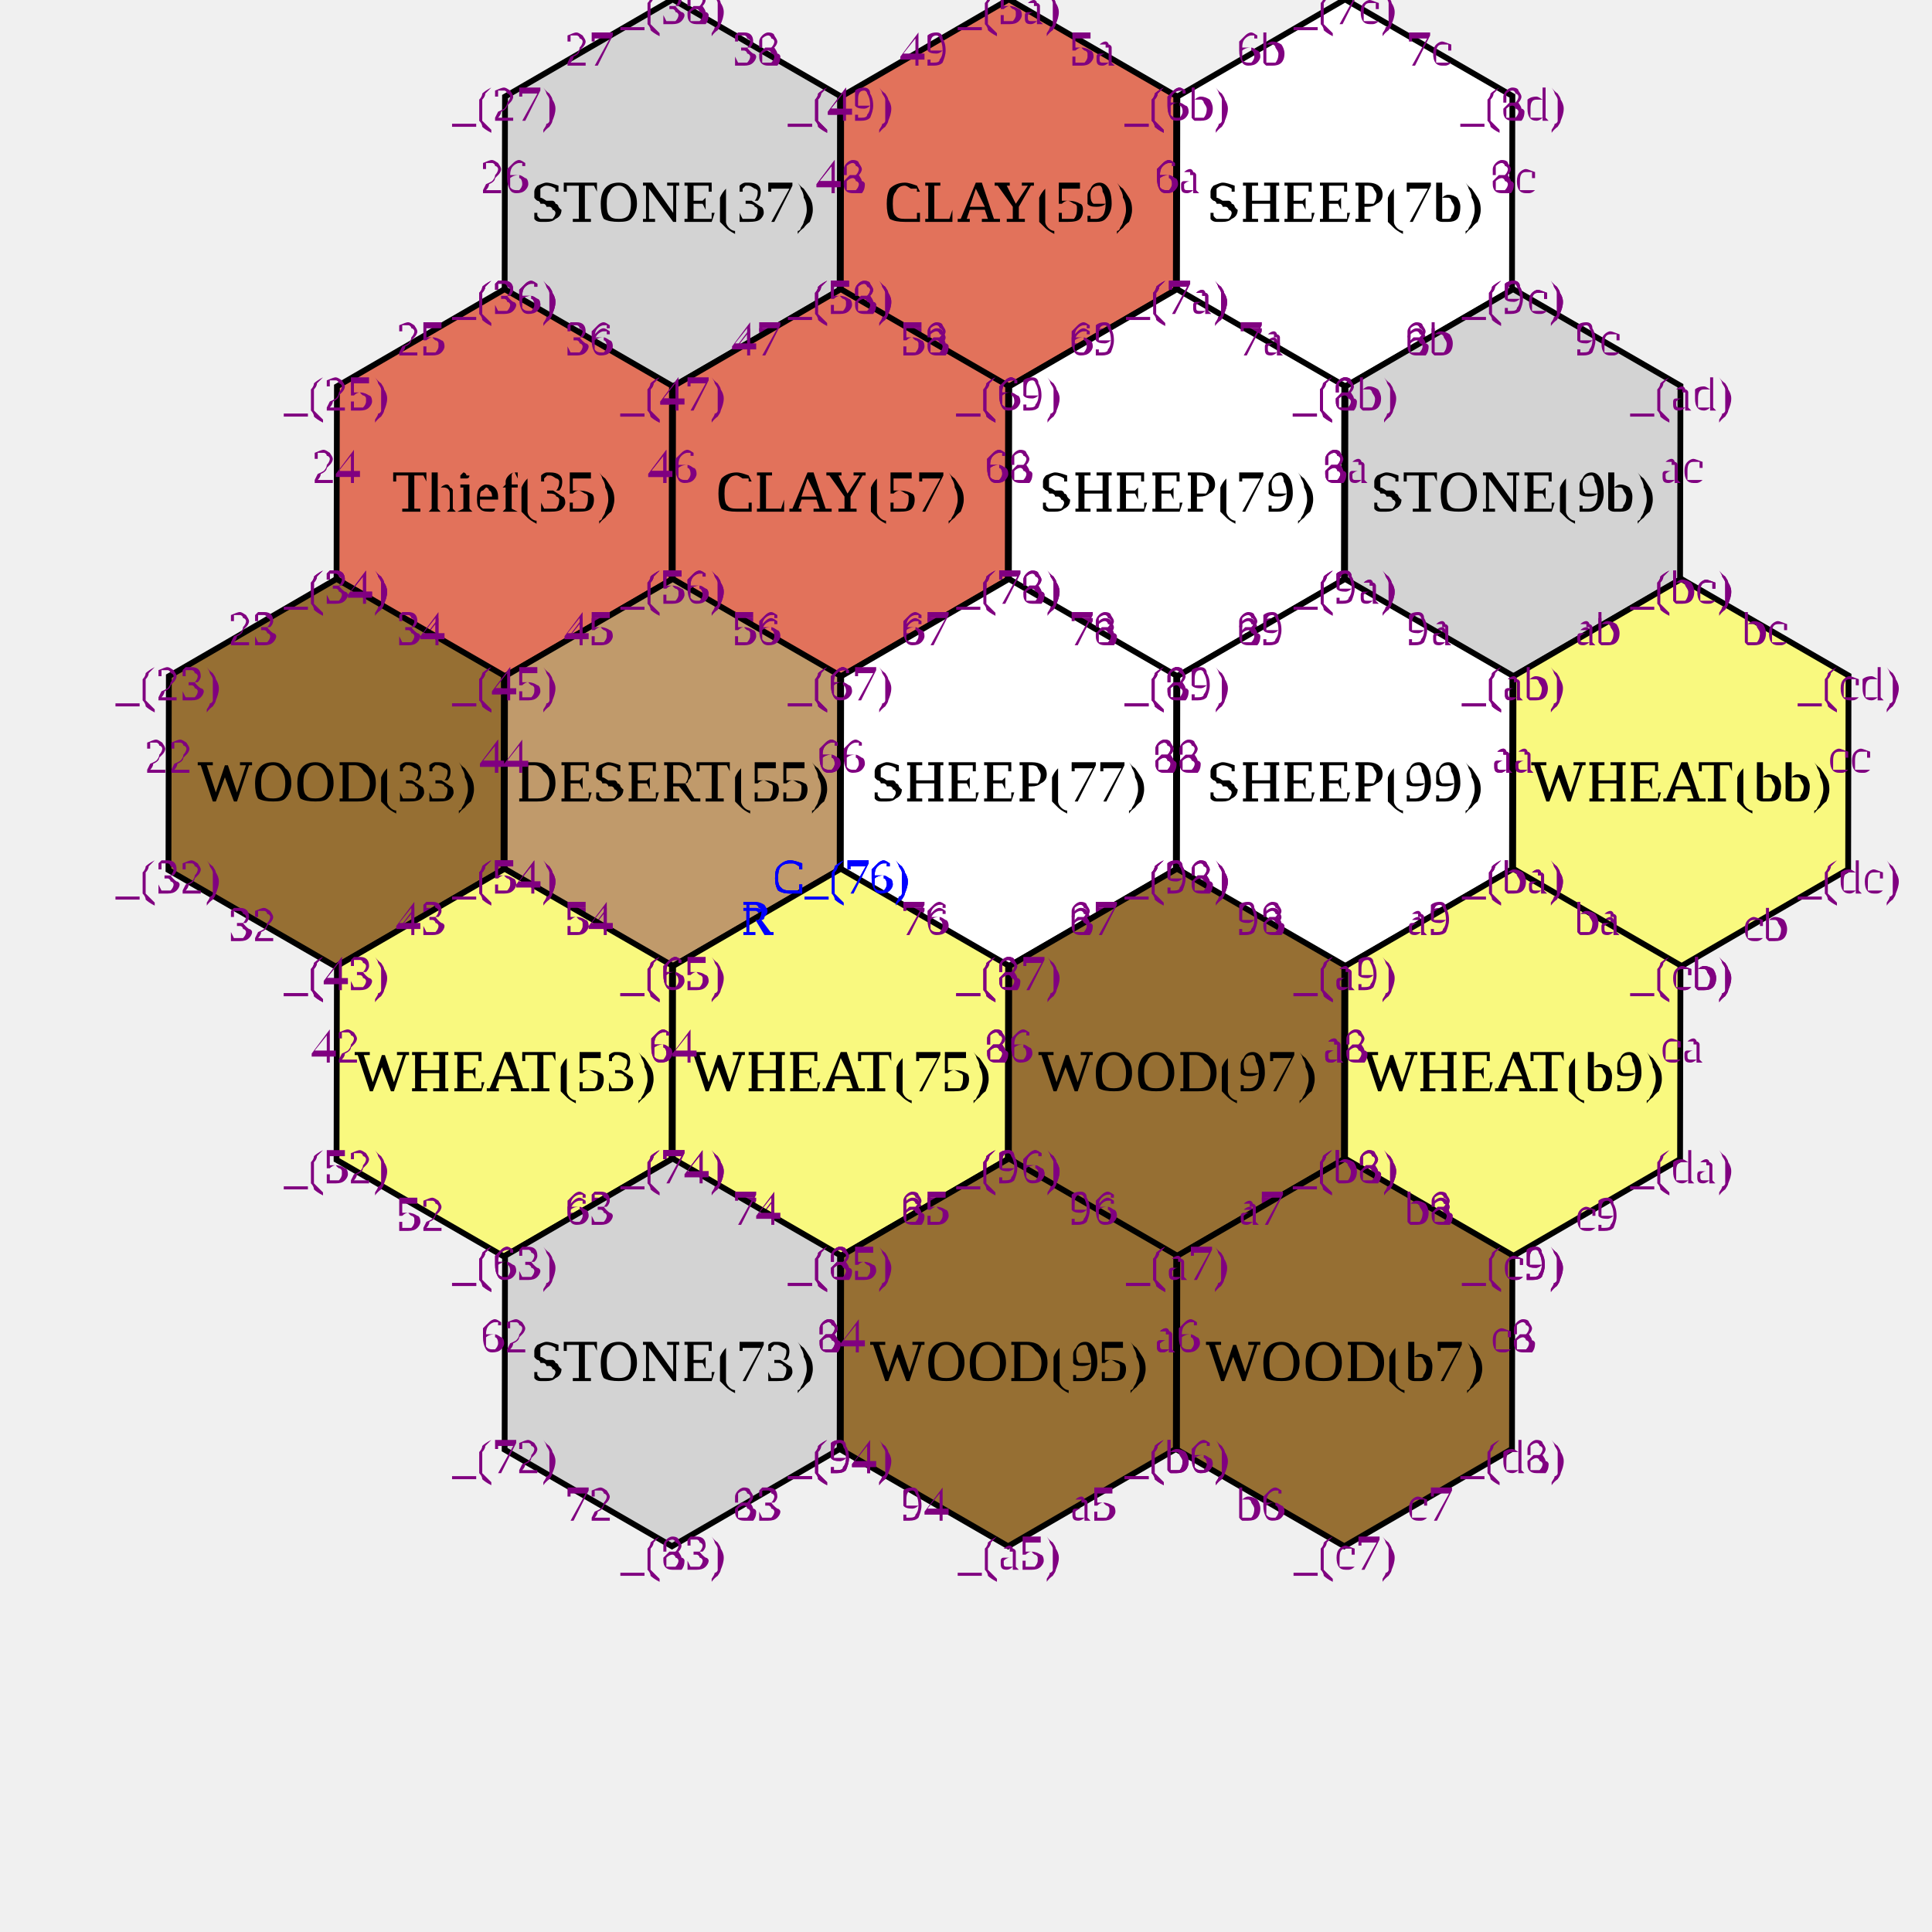
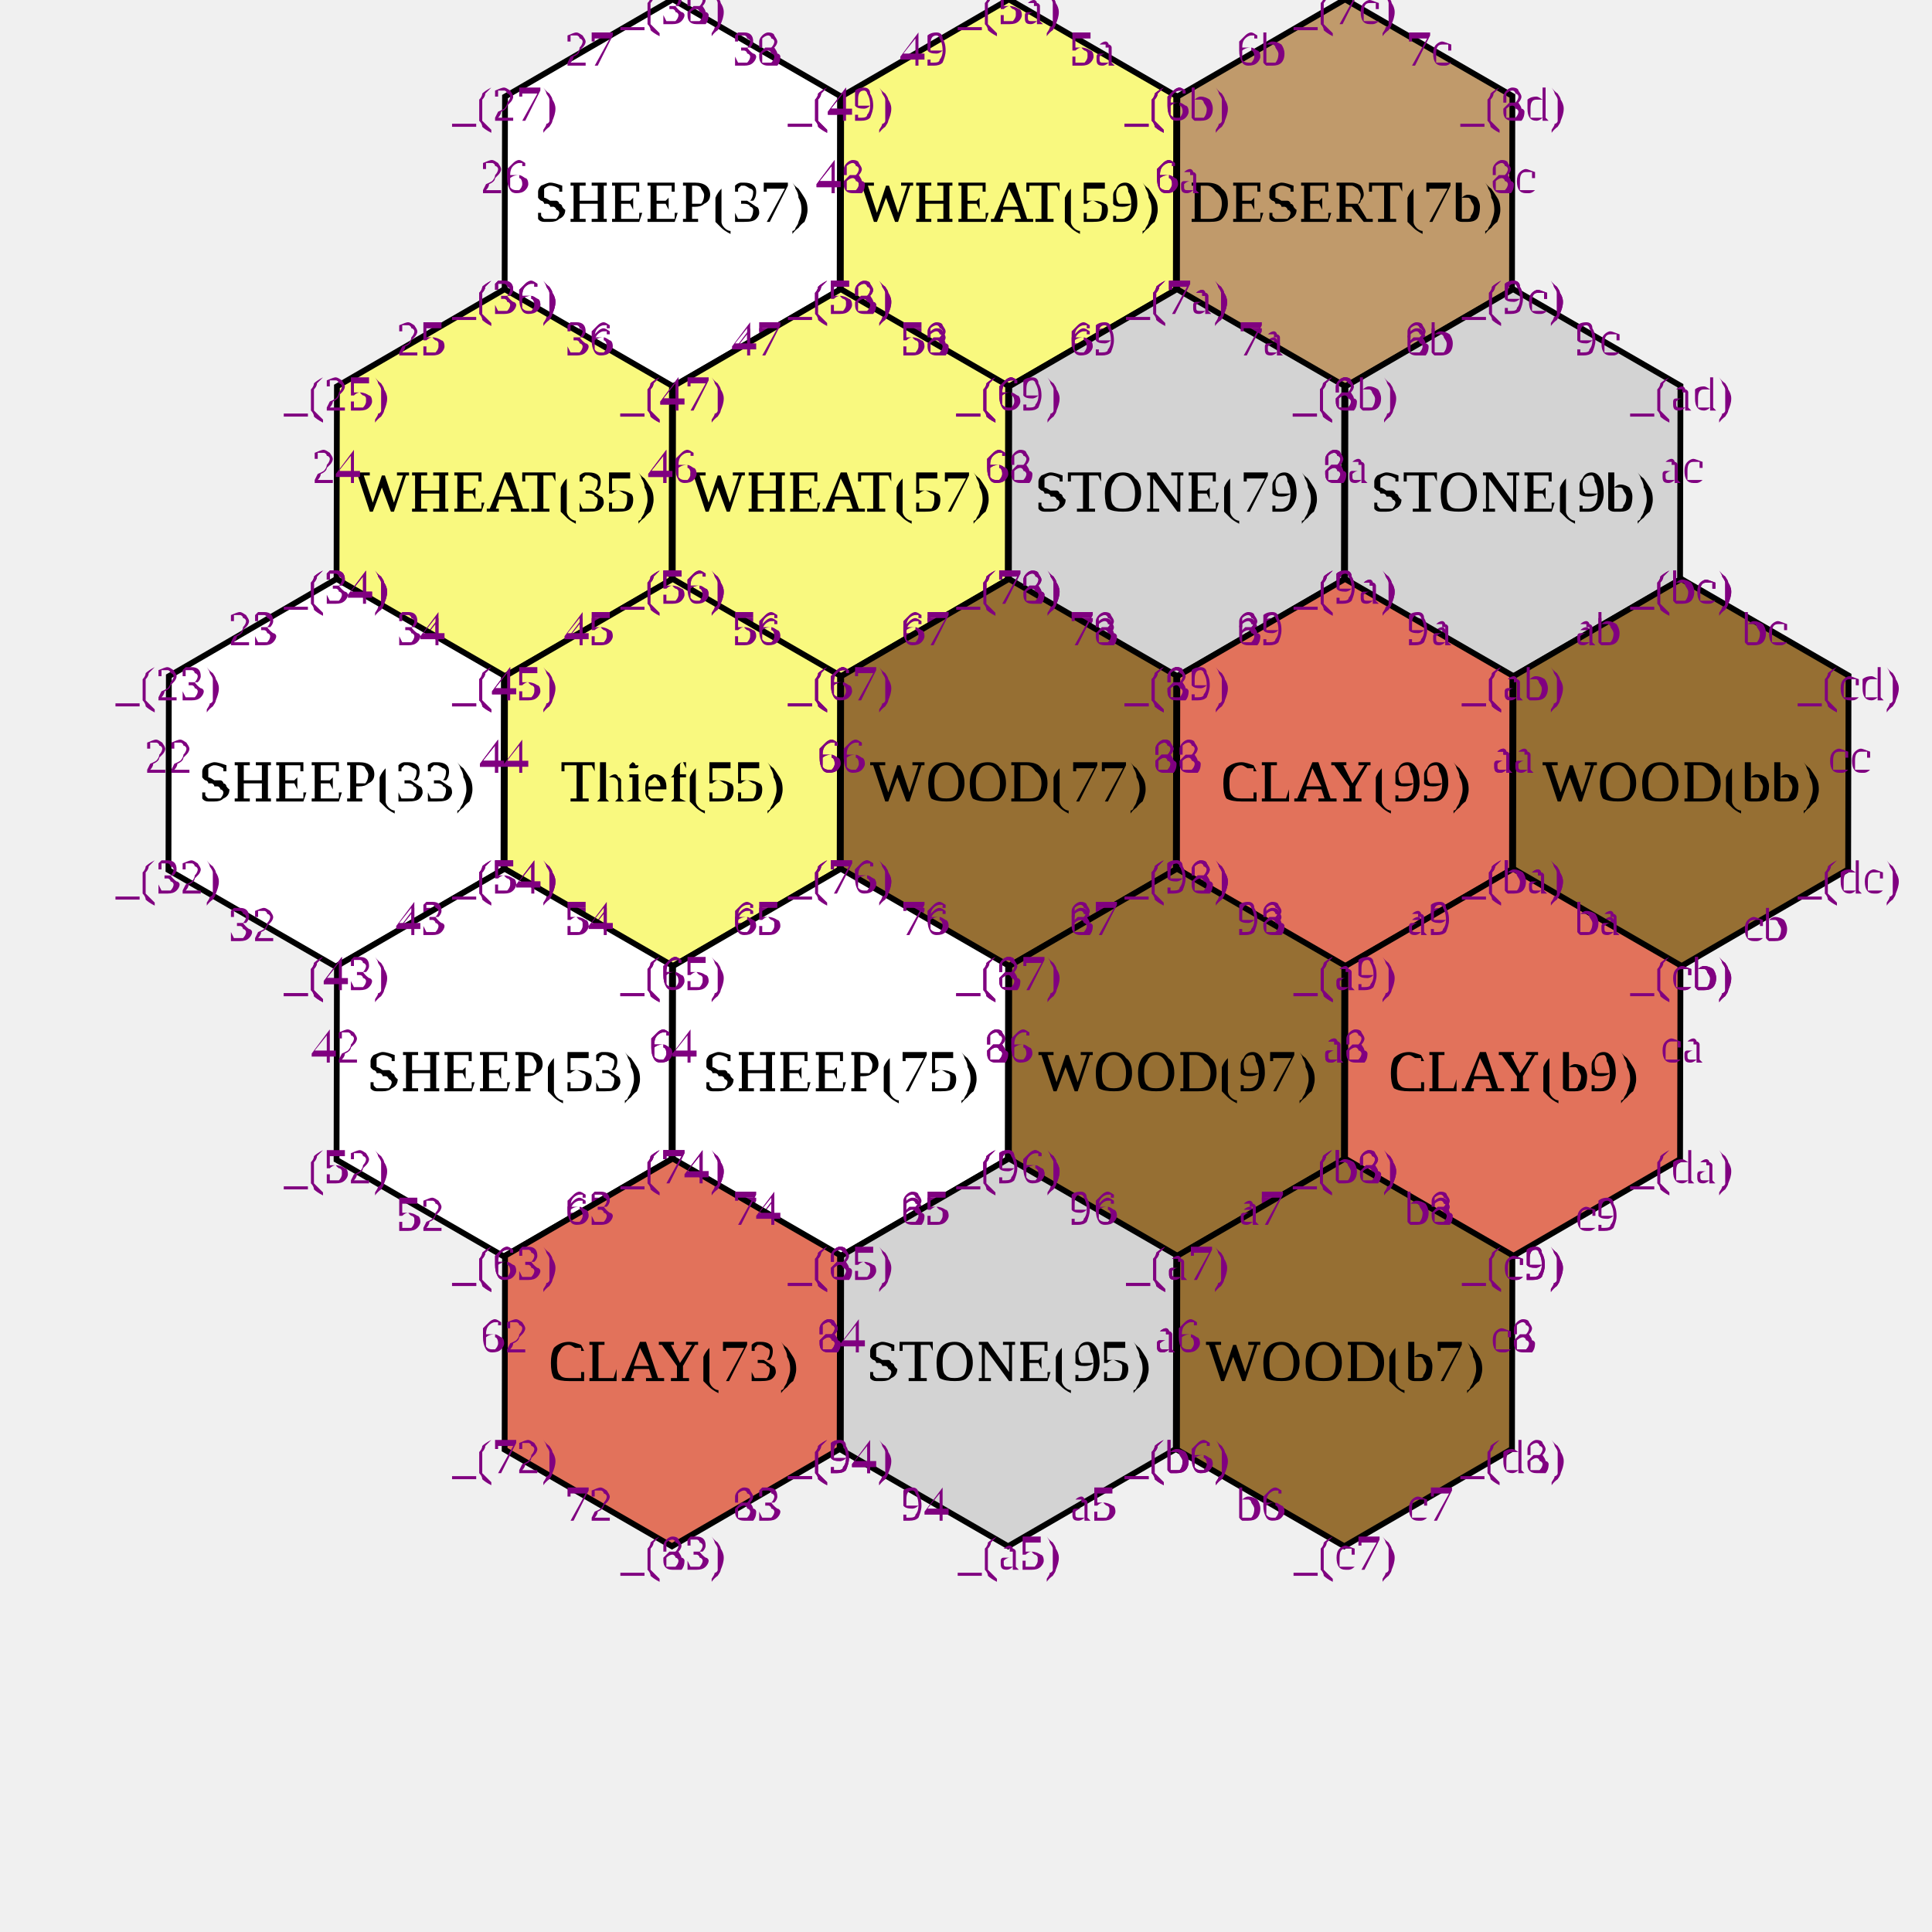
<svg viewBox="0 0 10 10" style="background-color: #0077be;">
  <defs>
    <path id="hexagon" d="M 1 0 L 0.5 -0.87 L -0.5 -0.87 L -1 0 L -0.5 0.87 L 0.5 0.87 Z" transform="rotate(30)" />
  </defs>
  <g id="hexgrid">
-     <use href="#hexagon" x="3.48" y="1" fill="#D3D3D3" stroke="black" stroke-width="0.03" transform="scale(1.0)" />
-     <text x="3.48" y="1.15" text-anchor="middle" font-size="0.3" fill="black">STONE(37)</text>
+     <use href="#hexagon" x="3.48" y="1" fill="white" stroke="black" stroke-width="0.03" transform="scale(1.0)" />
+     <text x="3.48" y="1.15" text-anchor="middle" font-size="0.3" fill="black">SHEEP(37)</text>
    <text x="3.48" y="0.125" text-anchor="middle" font-size="0.25" fill="purple">_(38)</text>
    <text x="2.61" y="0.625" text-anchor="middle" font-size="0.25" fill="purple">_(27)</text>
    <text x="2.61" y="1.625" text-anchor="middle" font-size="0.25" fill="purple">_(36)</text>
    <text x="3.48" y="2.125" text-anchor="middle" font-size="0.25" fill="purple">_(47)</text>
    <text x="4.35" y="1.625" text-anchor="middle" font-size="0.25" fill="purple">_(58)</text>
    <text x="4.35" y="0.625" text-anchor="middle" font-size="0.25" fill="purple">_(49)</text>
    <text x="3.045" y="0.34" text-anchor="middle" font-size="0.25" fill="purple">27</text>
    <text x="2.61" y="1" text-anchor="middle" font-size="0.25" fill="purple">26</text>
    <text x="3.045" y="1.87" text-anchor="middle" font-size="0.25" fill="purple">36</text>
    <text x="3.915" y="1.87" text-anchor="middle" font-size="0.25" fill="purple">47</text>
    <text x="4.35" y="1" text-anchor="middle" font-size="0.25" fill="purple">48</text>
    <text x="3.915" y="0.34" text-anchor="middle" font-size="0.25" fill="purple">38</text>
-     <use href="#hexagon" x="5.22" y="1" fill="#E2725B" stroke="black" stroke-width="0.03" transform="scale(1.0)" />
-     <text x="5.22" y="1.15" text-anchor="middle" font-size="0.3" fill="black">CLAY(59)</text>
+     <use href="#hexagon" x="5.22" y="1" fill="#f9f97f" stroke="black" stroke-width="0.03" transform="scale(1.0)" />
+     <text x="5.22" y="1.15" text-anchor="middle" font-size="0.3" fill="black">WHEAT(59)</text>
    <text x="5.22" y="0.125" text-anchor="middle" font-size="0.25" fill="purple">_(5a)</text>
    <text x="4.35" y="0.625" text-anchor="middle" font-size="0.25" fill="purple">_(49)</text>
    <text x="4.35" y="1.625" text-anchor="middle" font-size="0.25" fill="purple">_(58)</text>
    <text x="5.22" y="2.125" text-anchor="middle" font-size="0.25" fill="purple">_(69)</text>
    <text x="6.09" y="1.625" text-anchor="middle" font-size="0.25" fill="purple">_(7a)</text>
    <text x="6.09" y="0.625" text-anchor="middle" font-size="0.25" fill="purple">_(6b)</text>
    <text x="4.785" y="0.34" text-anchor="middle" font-size="0.25" fill="purple">49</text>
    <text x="4.35" y="1" text-anchor="middle" font-size="0.25" fill="purple">48</text>
    <text x="4.785" y="1.87" text-anchor="middle" font-size="0.25" fill="purple">58</text>
    <text x="5.655" y="1.87" text-anchor="middle" font-size="0.25" fill="purple">69</text>
    <text x="6.09" y="1" text-anchor="middle" font-size="0.25" fill="purple">6a</text>
    <text x="5.655" y="0.34" text-anchor="middle" font-size="0.25" fill="purple">5a</text>
-     <use href="#hexagon" x="6.96" y="1" fill="white" stroke="black" stroke-width="0.03" transform="scale(1.0)" />
-     <text x="6.96" y="1.15" text-anchor="middle" font-size="0.3" fill="black">SHEEP(7b)</text>
+     <use href="#hexagon" x="6.96" y="1" fill="#C09A6B" stroke="black" stroke-width="0.03" transform="scale(1.0)" />
+     <text x="6.96" y="1.15" text-anchor="middle" font-size="0.3" fill="black">DESERT(7b)</text>
    <text x="6.96" y="0.125" text-anchor="middle" font-size="0.25" fill="purple">_(7c)</text>
    <text x="6.09" y="0.625" text-anchor="middle" font-size="0.25" fill="purple">_(6b)</text>
    <text x="6.09" y="1.625" text-anchor="middle" font-size="0.25" fill="purple">_(7a)</text>
    <text x="6.96" y="2.125" text-anchor="middle" font-size="0.25" fill="purple">_(8b)</text>
    <text x="7.83" y="1.625" text-anchor="middle" font-size="0.25" fill="purple">_(9c)</text>
    <text x="7.83" y="0.625" text-anchor="middle" font-size="0.25" fill="purple">_(8d)</text>
    <text x="6.525" y="0.34" text-anchor="middle" font-size="0.25" fill="purple">6b</text>
    <text x="6.09" y="1" text-anchor="middle" font-size="0.25" fill="purple">6a</text>
    <text x="6.525" y="1.87" text-anchor="middle" font-size="0.25" fill="purple">7a</text>
    <text x="7.395" y="1.87" text-anchor="middle" font-size="0.25" fill="purple">8b</text>
    <text x="7.83" y="1" text-anchor="middle" font-size="0.25" fill="purple">8c</text>
    <text x="7.395" y="0.34" text-anchor="middle" font-size="0.25" fill="purple">7c</text>
-     <use href="#hexagon" x="2.61" y="2.5" fill="#E2725B" stroke="black" stroke-width="0.03" transform="scale(1.0)" />
-     <text x="2.61" y="2.65" text-anchor="middle" font-size="0.3" fill="black">Thief(35)</text>
+     <use href="#hexagon" x="2.61" y="2.5" fill="#f9f97f" stroke="black" stroke-width="0.03" transform="scale(1.0)" />
+     <text x="2.61" y="2.65" text-anchor="middle" font-size="0.3" fill="black">WHEAT(35)</text>
    <text x="2.61" y="1.625" text-anchor="middle" font-size="0.25" fill="purple">_(36)</text>
    <text x="1.74" y="2.125" text-anchor="middle" font-size="0.25" fill="purple">_(25)</text>
    <text x="1.74" y="3.125" text-anchor="middle" font-size="0.25" fill="purple">_(34)</text>
    <text x="2.61" y="3.625" text-anchor="middle" font-size="0.25" fill="purple">_(45)</text>
    <text x="3.48" y="3.125" text-anchor="middle" font-size="0.25" fill="purple">_(56)</text>
    <text x="3.48" y="2.125" text-anchor="middle" font-size="0.25" fill="purple">_(47)</text>
    <text x="2.175" y="1.84" text-anchor="middle" font-size="0.25" fill="purple">25</text>
    <text x="1.74" y="2.5" text-anchor="middle" font-size="0.25" fill="purple">24</text>
    <text x="2.175" y="3.37" text-anchor="middle" font-size="0.25" fill="purple">34</text>
    <text x="3.045" y="3.37" text-anchor="middle" font-size="0.25" fill="purple">45</text>
    <text x="3.48" y="2.5" text-anchor="middle" font-size="0.25" fill="purple">46</text>
    <text x="3.045" y="1.84" text-anchor="middle" font-size="0.25" fill="purple">36</text>
-     <use href="#hexagon" x="4.35" y="2.5" fill="#E2725B" stroke="black" stroke-width="0.03" transform="scale(1.0)" />
-     <text x="4.35" y="2.65" text-anchor="middle" font-size="0.3" fill="black">CLAY(57)</text>
+     <use href="#hexagon" x="4.35" y="2.5" fill="#f9f97f" stroke="black" stroke-width="0.03" transform="scale(1.0)" />
+     <text x="4.35" y="2.65" text-anchor="middle" font-size="0.3" fill="black">WHEAT(57)</text>
    <text x="4.35" y="1.625" text-anchor="middle" font-size="0.25" fill="purple">_(58)</text>
    <text x="3.48" y="2.125" text-anchor="middle" font-size="0.25" fill="purple">_(47)</text>
    <text x="3.48" y="3.125" text-anchor="middle" font-size="0.25" fill="purple">_(56)</text>
    <text x="4.35" y="3.625" text-anchor="middle" font-size="0.25" fill="purple">_(67)</text>
    <text x="5.22" y="3.125" text-anchor="middle" font-size="0.25" fill="purple">_(78)</text>
    <text x="5.22" y="2.125" text-anchor="middle" font-size="0.25" fill="purple">_(69)</text>
    <text x="3.915" y="1.84" text-anchor="middle" font-size="0.25" fill="purple">47</text>
    <text x="3.48" y="2.5" text-anchor="middle" font-size="0.25" fill="purple">46</text>
    <text x="3.915" y="3.37" text-anchor="middle" font-size="0.25" fill="purple">56</text>
    <text x="4.785" y="3.37" text-anchor="middle" font-size="0.25" fill="purple">67</text>
    <text x="5.22" y="2.5" text-anchor="middle" font-size="0.25" fill="purple">68</text>
    <text x="4.785" y="1.84" text-anchor="middle" font-size="0.25" fill="purple">58</text>
-     <use href="#hexagon" x="6.09" y="2.5" fill="white" stroke="black" stroke-width="0.03" transform="scale(1.0)" />
-     <text x="6.09" y="2.65" text-anchor="middle" font-size="0.3" fill="black">SHEEP(79)</text>
+     <use href="#hexagon" x="6.09" y="2.5" fill="#D3D3D3" stroke="black" stroke-width="0.03" transform="scale(1.0)" />
+     <text x="6.09" y="2.65" text-anchor="middle" font-size="0.3" fill="black">STONE(79)</text>
    <text x="6.09" y="1.625" text-anchor="middle" font-size="0.25" fill="purple">_(7a)</text>
    <text x="5.22" y="2.125" text-anchor="middle" font-size="0.25" fill="purple">_(69)</text>
    <text x="5.22" y="3.125" text-anchor="middle" font-size="0.25" fill="purple">_(78)</text>
    <text x="6.09" y="3.625" text-anchor="middle" font-size="0.25" fill="purple">_(89)</text>
    <text x="6.96" y="3.125" text-anchor="middle" font-size="0.25" fill="purple">_(9a)</text>
    <text x="6.96" y="2.125" text-anchor="middle" font-size="0.25" fill="purple">_(8b)</text>
    <text x="5.655" y="1.84" text-anchor="middle" font-size="0.25" fill="purple">69</text>
    <text x="5.22" y="2.5" text-anchor="middle" font-size="0.25" fill="purple">68</text>
    <text x="5.655" y="3.37" text-anchor="middle" font-size="0.25" fill="purple">78</text>
    <text x="6.525" y="3.37" text-anchor="middle" font-size="0.25" fill="purple">89</text>
    <text x="6.96" y="2.5" text-anchor="middle" font-size="0.25" fill="purple">8a</text>
    <text x="6.525" y="1.84" text-anchor="middle" font-size="0.25" fill="purple">7a</text>
    <use href="#hexagon" x="7.83" y="2.5" fill="#D3D3D3" stroke="black" stroke-width="0.03" transform="scale(1.0)" />
    <text x="7.83" y="2.65" text-anchor="middle" font-size="0.3" fill="black">STONE(9b)</text>
    <text x="7.83" y="1.625" text-anchor="middle" font-size="0.25" fill="purple">_(9c)</text>
    <text x="6.96" y="2.125" text-anchor="middle" font-size="0.25" fill="purple">_(8b)</text>
    <text x="6.96" y="3.125" text-anchor="middle" font-size="0.25" fill="purple">_(9a)</text>
    <text x="7.83" y="3.625" text-anchor="middle" font-size="0.25" fill="purple">_(ab)</text>
    <text x="8.7" y="3.125" text-anchor="middle" font-size="0.25" fill="purple">_(bc)</text>
    <text x="8.7" y="2.125" text-anchor="middle" font-size="0.25" fill="purple">_(ad)</text>
    <text x="7.395" y="1.84" text-anchor="middle" font-size="0.25" fill="purple">8b</text>
    <text x="6.96" y="2.5" text-anchor="middle" font-size="0.25" fill="purple">8a</text>
    <text x="7.395" y="3.37" text-anchor="middle" font-size="0.25" fill="purple">9a</text>
    <text x="8.265" y="3.37" text-anchor="middle" font-size="0.25" fill="purple">ab</text>
    <text x="8.7" y="2.5" text-anchor="middle" font-size="0.25" fill="purple">ac</text>
    <text x="8.265" y="1.84" text-anchor="middle" font-size="0.25" fill="purple">9c</text>
-     <use href="#hexagon" x="1.74" y="4.0" fill="#966F33" stroke="black" stroke-width="0.03" transform="scale(1.0)" />
-     <text x="1.74" y="4.15" text-anchor="middle" font-size="0.3" fill="black">WOOD(33)</text>
+     <use href="#hexagon" x="1.74" y="4.0" fill="white" stroke="black" stroke-width="0.03" transform="scale(1.0)" />
+     <text x="1.74" y="4.15" text-anchor="middle" font-size="0.3" fill="black">SHEEP(33)</text>
    <text x="1.74" y="3.125" text-anchor="middle" font-size="0.25" fill="purple">_(34)</text>
    <text x="0.87" y="3.625" text-anchor="middle" font-size="0.25" fill="purple">_(23)</text>
    <text x="0.87" y="4.625" text-anchor="middle" font-size="0.25" fill="purple">_(32)</text>
    <text x="1.74" y="5.125" text-anchor="middle" font-size="0.25" fill="purple">_(43)</text>
    <text x="2.61" y="4.625" text-anchor="middle" font-size="0.25" fill="purple">_(54)</text>
    <text x="2.61" y="3.625" text-anchor="middle" font-size="0.25" fill="purple">_(45)</text>
    <text x="1.305" y="3.34" text-anchor="middle" font-size="0.25" fill="purple">23</text>
    <text x="0.87" y="4.0" text-anchor="middle" font-size="0.25" fill="purple">22</text>
    <text x="1.305" y="4.87" text-anchor="middle" font-size="0.25" fill="purple">32</text>
    <text x="2.175" y="4.87" text-anchor="middle" font-size="0.25" fill="purple">43</text>
    <text x="2.61" y="4.0" text-anchor="middle" font-size="0.25" fill="purple">44</text>
    <text x="2.175" y="3.34" text-anchor="middle" font-size="0.25" fill="purple">34</text>
-     <use href="#hexagon" x="3.48" y="4.0" fill="#C09A6B" stroke="black" stroke-width="0.03" transform="scale(1.0)" />
-     <text x="3.48" y="4.15" text-anchor="middle" font-size="0.3" fill="black">DESERT(55)</text>
+     <use href="#hexagon" x="3.48" y="4.0" fill="#f9f97f" stroke="black" stroke-width="0.03" transform="scale(1.0)" />
+     <text x="3.48" y="4.15" text-anchor="middle" font-size="0.3" fill="black">Thief(55)</text>
    <text x="3.48" y="3.125" text-anchor="middle" font-size="0.25" fill="purple">_(56)</text>
    <text x="2.61" y="3.625" text-anchor="middle" font-size="0.25" fill="purple">_(45)</text>
    <text x="2.61" y="4.625" text-anchor="middle" font-size="0.25" fill="purple">_(54)</text>
    <text x="3.48" y="5.125" text-anchor="middle" font-size="0.25" fill="purple">_(65)</text>
-     <text x="4.35" y="4.625" text-anchor="middle" font-size="0.25" fill="blue">C_(76)</text>
+     <text x="4.35" y="4.625" text-anchor="middle" font-size="0.25" fill="purple">_(76)</text>
    <text x="4.35" y="3.625" text-anchor="middle" font-size="0.25" fill="purple">_(67)</text>
    <text x="3.045" y="3.34" text-anchor="middle" font-size="0.25" fill="purple">45</text>
    <text x="2.61" y="4.0" text-anchor="middle" font-size="0.25" fill="purple">44</text>
    <text x="3.045" y="4.87" text-anchor="middle" font-size="0.25" fill="purple">54</text>
-     <text x="3.915" y="4.87" text-anchor="middle" font-size="0.25" fill="blue">R</text>
+     <text x="3.915" y="4.87" text-anchor="middle" font-size="0.25" fill="purple">65</text>
    <text x="4.35" y="4.0" text-anchor="middle" font-size="0.25" fill="purple">66</text>
    <text x="3.915" y="3.34" text-anchor="middle" font-size="0.25" fill="purple">56</text>
-     <use href="#hexagon" x="5.22" y="4.0" fill="white" stroke="black" stroke-width="0.03" transform="scale(1.0)" />
-     <text x="5.22" y="4.15" text-anchor="middle" font-size="0.3" fill="black">SHEEP(77)</text>
+     <use href="#hexagon" x="5.22" y="4.0" fill="#966F33" stroke="black" stroke-width="0.03" transform="scale(1.0)" />
+     <text x="5.22" y="4.15" text-anchor="middle" font-size="0.3" fill="black">WOOD(77)</text>
    <text x="5.22" y="3.125" text-anchor="middle" font-size="0.25" fill="purple">_(78)</text>
    <text x="4.35" y="3.625" text-anchor="middle" font-size="0.25" fill="purple">_(67)</text>
-     <text x="4.35" y="4.625" text-anchor="middle" font-size="0.25" fill="blue">C_(76)</text>
+     <text x="4.35" y="4.625" text-anchor="middle" font-size="0.25" fill="purple">_(76)</text>
    <text x="5.22" y="5.125" text-anchor="middle" font-size="0.25" fill="purple">_(87)</text>
    <text x="6.09" y="4.625" text-anchor="middle" font-size="0.25" fill="purple">_(98)</text>
    <text x="6.09" y="3.625" text-anchor="middle" font-size="0.25" fill="purple">_(89)</text>
    <text x="4.785" y="3.34" text-anchor="middle" font-size="0.25" fill="purple">67</text>
    <text x="4.35" y="4.0" text-anchor="middle" font-size="0.25" fill="purple">66</text>
    <text x="4.785" y="4.87" text-anchor="middle" font-size="0.25" fill="purple">76</text>
    <text x="5.655" y="4.87" text-anchor="middle" font-size="0.25" fill="purple">87</text>
    <text x="6.09" y="4.0" text-anchor="middle" font-size="0.25" fill="purple">88</text>
    <text x="5.655" y="3.34" text-anchor="middle" font-size="0.25" fill="purple">78</text>
-     <use href="#hexagon" x="6.96" y="4.0" fill="white" stroke="black" stroke-width="0.03" transform="scale(1.0)" />
-     <text x="6.96" y="4.15" text-anchor="middle" font-size="0.3" fill="black">SHEEP(99)</text>
+     <use href="#hexagon" x="6.96" y="4.0" fill="#E2725B" stroke="black" stroke-width="0.03" transform="scale(1.0)" />
+     <text x="6.96" y="4.15" text-anchor="middle" font-size="0.3" fill="black">CLAY(99)</text>
    <text x="6.96" y="3.125" text-anchor="middle" font-size="0.25" fill="purple">_(9a)</text>
    <text x="6.09" y="3.625" text-anchor="middle" font-size="0.25" fill="purple">_(89)</text>
    <text x="6.09" y="4.625" text-anchor="middle" font-size="0.25" fill="purple">_(98)</text>
    <text x="6.96" y="5.125" text-anchor="middle" font-size="0.25" fill="purple">_(a9)</text>
    <text x="7.83" y="4.625" text-anchor="middle" font-size="0.25" fill="purple">_(ba)</text>
    <text x="7.83" y="3.625" text-anchor="middle" font-size="0.25" fill="purple">_(ab)</text>
    <text x="6.525" y="3.34" text-anchor="middle" font-size="0.25" fill="purple">89</text>
    <text x="6.09" y="4.0" text-anchor="middle" font-size="0.25" fill="purple">88</text>
    <text x="6.525" y="4.87" text-anchor="middle" font-size="0.25" fill="purple">98</text>
    <text x="7.395" y="4.87" text-anchor="middle" font-size="0.25" fill="purple">a9</text>
    <text x="7.83" y="4.0" text-anchor="middle" font-size="0.25" fill="purple">aa</text>
    <text x="7.395" y="3.34" text-anchor="middle" font-size="0.25" fill="purple">9a</text>
-     <use href="#hexagon" x="8.7" y="4.0" fill="#f9f97f" stroke="black" stroke-width="0.03" transform="scale(1.0)" />
-     <text x="8.7" y="4.15" text-anchor="middle" font-size="0.3" fill="black">WHEAT(bb)</text>
+     <use href="#hexagon" x="8.7" y="4.0" fill="#966F33" stroke="black" stroke-width="0.03" transform="scale(1.0)" />
+     <text x="8.7" y="4.15" text-anchor="middle" font-size="0.3" fill="black">WOOD(bb)</text>
    <text x="8.7" y="3.125" text-anchor="middle" font-size="0.25" fill="purple">_(bc)</text>
    <text x="7.83" y="3.625" text-anchor="middle" font-size="0.25" fill="purple">_(ab)</text>
    <text x="7.83" y="4.625" text-anchor="middle" font-size="0.25" fill="purple">_(ba)</text>
    <text x="8.7" y="5.125" text-anchor="middle" font-size="0.25" fill="purple">_(cb)</text>
    <text x="9.57" y="4.625" text-anchor="middle" font-size="0.25" fill="purple">_(dc)</text>
    <text x="9.57" y="3.625" text-anchor="middle" font-size="0.25" fill="purple">_(cd)</text>
    <text x="8.265" y="3.34" text-anchor="middle" font-size="0.25" fill="purple">ab</text>
    <text x="7.83" y="4.0" text-anchor="middle" font-size="0.25" fill="purple">aa</text>
    <text x="8.265" y="4.87" text-anchor="middle" font-size="0.25" fill="purple">ba</text>
    <text x="9.135" y="4.87" text-anchor="middle" font-size="0.25" fill="purple">cb</text>
    <text x="9.57" y="4.0" text-anchor="middle" font-size="0.25" fill="purple">cc</text>
    <text x="9.135" y="3.34" text-anchor="middle" font-size="0.25" fill="purple">bc</text>
-     <use href="#hexagon" x="2.61" y="5.5" fill="#f9f97f" stroke="black" stroke-width="0.03" transform="scale(1.0)" />
-     <text x="2.61" y="5.65" text-anchor="middle" font-size="0.3" fill="black">WHEAT(53)</text>
+     <use href="#hexagon" x="2.61" y="5.5" fill="white" stroke="black" stroke-width="0.03" transform="scale(1.0)" />
+     <text x="2.61" y="5.65" text-anchor="middle" font-size="0.3" fill="black">SHEEP(53)</text>
    <text x="2.61" y="4.625" text-anchor="middle" font-size="0.25" fill="purple">_(54)</text>
    <text x="1.74" y="5.125" text-anchor="middle" font-size="0.25" fill="purple">_(43)</text>
    <text x="1.74" y="6.125" text-anchor="middle" font-size="0.25" fill="purple">_(52)</text>
    <text x="2.61" y="6.625" text-anchor="middle" font-size="0.25" fill="purple">_(63)</text>
    <text x="3.48" y="6.125" text-anchor="middle" font-size="0.25" fill="purple">_(74)</text>
    <text x="3.48" y="5.125" text-anchor="middle" font-size="0.25" fill="purple">_(65)</text>
    <text x="2.175" y="4.84" text-anchor="middle" font-size="0.25" fill="purple">43</text>
    <text x="1.74" y="5.5" text-anchor="middle" font-size="0.25" fill="purple">42</text>
    <text x="2.175" y="6.37" text-anchor="middle" font-size="0.25" fill="purple">52</text>
    <text x="3.045" y="6.37" text-anchor="middle" font-size="0.25" fill="purple">63</text>
    <text x="3.48" y="5.5" text-anchor="middle" font-size="0.25" fill="purple">64</text>
    <text x="3.045" y="4.84" text-anchor="middle" font-size="0.25" fill="purple">54</text>
-     <use href="#hexagon" x="4.35" y="5.5" fill="#f9f97f" stroke="black" stroke-width="0.03" transform="scale(1.0)" />
-     <text x="4.35" y="5.65" text-anchor="middle" font-size="0.3" fill="black">WHEAT(75)</text>
-     <text x="4.35" y="4.625" text-anchor="middle" font-size="0.25" fill="blue">C_(76)</text>
+     <use href="#hexagon" x="4.35" y="5.5" fill="white" stroke="black" stroke-width="0.03" transform="scale(1.0)" />
+     <text x="4.35" y="5.65" text-anchor="middle" font-size="0.3" fill="black">SHEEP(75)</text>
+     <text x="4.35" y="4.625" text-anchor="middle" font-size="0.25" fill="purple">_(76)</text>
    <text x="3.48" y="5.125" text-anchor="middle" font-size="0.25" fill="purple">_(65)</text>
    <text x="3.48" y="6.125" text-anchor="middle" font-size="0.25" fill="purple">_(74)</text>
    <text x="4.35" y="6.625" text-anchor="middle" font-size="0.25" fill="purple">_(85)</text>
    <text x="5.22" y="6.125" text-anchor="middle" font-size="0.25" fill="purple">_(96)</text>
    <text x="5.22" y="5.125" text-anchor="middle" font-size="0.25" fill="purple">_(87)</text>
-     <text x="3.915" y="4.84" text-anchor="middle" font-size="0.25" fill="blue">R</text>
+     <text x="3.915" y="4.84" text-anchor="middle" font-size="0.25" fill="purple">65</text>
    <text x="3.48" y="5.5" text-anchor="middle" font-size="0.25" fill="purple">64</text>
    <text x="3.915" y="6.37" text-anchor="middle" font-size="0.25" fill="purple">74</text>
    <text x="4.785" y="6.37" text-anchor="middle" font-size="0.25" fill="purple">85</text>
    <text x="5.22" y="5.5" text-anchor="middle" font-size="0.25" fill="purple">86</text>
    <text x="4.785" y="4.84" text-anchor="middle" font-size="0.25" fill="purple">76</text>
    <use href="#hexagon" x="6.09" y="5.5" fill="#966F33" stroke="black" stroke-width="0.03" transform="scale(1.0)" />
    <text x="6.09" y="5.65" text-anchor="middle" font-size="0.3" fill="black">WOOD(97)</text>
    <text x="6.09" y="4.625" text-anchor="middle" font-size="0.25" fill="purple">_(98)</text>
    <text x="5.22" y="5.125" text-anchor="middle" font-size="0.25" fill="purple">_(87)</text>
    <text x="5.22" y="6.125" text-anchor="middle" font-size="0.25" fill="purple">_(96)</text>
    <text x="6.09" y="6.625" text-anchor="middle" font-size="0.25" fill="purple">_(a7)</text>
    <text x="6.96" y="6.125" text-anchor="middle" font-size="0.25" fill="purple">_(b8)</text>
    <text x="6.96" y="5.125" text-anchor="middle" font-size="0.25" fill="purple">_(a9)</text>
    <text x="5.655" y="4.84" text-anchor="middle" font-size="0.25" fill="purple">87</text>
    <text x="5.22" y="5.5" text-anchor="middle" font-size="0.25" fill="purple">86</text>
    <text x="5.655" y="6.37" text-anchor="middle" font-size="0.25" fill="purple">96</text>
    <text x="6.525" y="6.37" text-anchor="middle" font-size="0.25" fill="purple">a7</text>
    <text x="6.96" y="5.5" text-anchor="middle" font-size="0.25" fill="purple">a8</text>
    <text x="6.525" y="4.84" text-anchor="middle" font-size="0.25" fill="purple">98</text>
-     <use href="#hexagon" x="7.83" y="5.5" fill="#f9f97f" stroke="black" stroke-width="0.03" transform="scale(1.0)" />
-     <text x="7.83" y="5.65" text-anchor="middle" font-size="0.3" fill="black">WHEAT(b9)</text>
+     <use href="#hexagon" x="7.83" y="5.5" fill="#E2725B" stroke="black" stroke-width="0.03" transform="scale(1.0)" />
+     <text x="7.83" y="5.65" text-anchor="middle" font-size="0.3" fill="black">CLAY(b9)</text>
    <text x="7.83" y="4.625" text-anchor="middle" font-size="0.25" fill="purple">_(ba)</text>
    <text x="6.96" y="5.125" text-anchor="middle" font-size="0.25" fill="purple">_(a9)</text>
    <text x="6.96" y="6.125" text-anchor="middle" font-size="0.25" fill="purple">_(b8)</text>
    <text x="7.83" y="6.625" text-anchor="middle" font-size="0.25" fill="purple">_(c9)</text>
    <text x="8.7" y="6.125" text-anchor="middle" font-size="0.25" fill="purple">_(da)</text>
    <text x="8.7" y="5.125" text-anchor="middle" font-size="0.25" fill="purple">_(cb)</text>
    <text x="7.395" y="4.84" text-anchor="middle" font-size="0.25" fill="purple">a9</text>
    <text x="6.96" y="5.5" text-anchor="middle" font-size="0.25" fill="purple">a8</text>
    <text x="7.395" y="6.37" text-anchor="middle" font-size="0.25" fill="purple">b8</text>
    <text x="8.265" y="6.37" text-anchor="middle" font-size="0.25" fill="purple">c9</text>
    <text x="8.7" y="5.5" text-anchor="middle" font-size="0.25" fill="purple">ca</text>
    <text x="8.265" y="4.84" text-anchor="middle" font-size="0.25" fill="purple">ba</text>
-     <use href="#hexagon" x="3.48" y="7.0" fill="#D3D3D3" stroke="black" stroke-width="0.03" transform="scale(1.0)" />
-     <text x="3.48" y="7.15" text-anchor="middle" font-size="0.3" fill="black">STONE(73)</text>
+     <use href="#hexagon" x="3.48" y="7.0" fill="#E2725B" stroke="black" stroke-width="0.03" transform="scale(1.0)" />
+     <text x="3.48" y="7.15" text-anchor="middle" font-size="0.3" fill="black">CLAY(73)</text>
    <text x="3.48" y="6.125" text-anchor="middle" font-size="0.25" fill="purple">_(74)</text>
    <text x="2.61" y="6.625" text-anchor="middle" font-size="0.25" fill="purple">_(63)</text>
    <text x="2.61" y="7.625" text-anchor="middle" font-size="0.25" fill="purple">_(72)</text>
    <text x="3.48" y="8.125" text-anchor="middle" font-size="0.25" fill="purple">_(83)</text>
    <text x="4.35" y="7.625" text-anchor="middle" font-size="0.25" fill="purple">_(94)</text>
    <text x="4.35" y="6.625" text-anchor="middle" font-size="0.25" fill="purple">_(85)</text>
    <text x="3.045" y="6.34" text-anchor="middle" font-size="0.25" fill="purple">63</text>
    <text x="2.61" y="7.0" text-anchor="middle" font-size="0.25" fill="purple">62</text>
    <text x="3.045" y="7.87" text-anchor="middle" font-size="0.25" fill="purple">72</text>
    <text x="3.915" y="7.87" text-anchor="middle" font-size="0.25" fill="purple">83</text>
    <text x="4.35" y="7.0" text-anchor="middle" font-size="0.25" fill="purple">84</text>
    <text x="3.915" y="6.34" text-anchor="middle" font-size="0.25" fill="purple">74</text>
-     <use href="#hexagon" x="5.22" y="7.0" fill="#966F33" stroke="black" stroke-width="0.03" transform="scale(1.0)" />
-     <text x="5.22" y="7.15" text-anchor="middle" font-size="0.3" fill="black">WOOD(95)</text>
+     <use href="#hexagon" x="5.22" y="7.0" fill="#D3D3D3" stroke="black" stroke-width="0.03" transform="scale(1.0)" />
+     <text x="5.22" y="7.15" text-anchor="middle" font-size="0.3" fill="black">STONE(95)</text>
    <text x="5.22" y="6.125" text-anchor="middle" font-size="0.25" fill="purple">_(96)</text>
    <text x="4.35" y="6.625" text-anchor="middle" font-size="0.25" fill="purple">_(85)</text>
    <text x="4.35" y="7.625" text-anchor="middle" font-size="0.25" fill="purple">_(94)</text>
    <text x="5.22" y="8.125" text-anchor="middle" font-size="0.25" fill="purple">_(a5)</text>
    <text x="6.09" y="7.625" text-anchor="middle" font-size="0.25" fill="purple">_(b6)</text>
    <text x="6.09" y="6.625" text-anchor="middle" font-size="0.25" fill="purple">_(a7)</text>
    <text x="4.785" y="6.34" text-anchor="middle" font-size="0.25" fill="purple">85</text>
    <text x="4.35" y="7.0" text-anchor="middle" font-size="0.25" fill="purple">84</text>
    <text x="4.785" y="7.87" text-anchor="middle" font-size="0.25" fill="purple">94</text>
    <text x="5.655" y="7.87" text-anchor="middle" font-size="0.25" fill="purple">a5</text>
    <text x="6.09" y="7.0" text-anchor="middle" font-size="0.25" fill="purple">a6</text>
    <text x="5.655" y="6.34" text-anchor="middle" font-size="0.25" fill="purple">96</text>
    <use href="#hexagon" x="6.96" y="7.0" fill="#966F33" stroke="black" stroke-width="0.03" transform="scale(1.0)" />
    <text x="6.96" y="7.15" text-anchor="middle" font-size="0.3" fill="black">WOOD(b7)</text>
    <text x="6.96" y="6.125" text-anchor="middle" font-size="0.25" fill="purple">_(b8)</text>
    <text x="6.09" y="6.625" text-anchor="middle" font-size="0.25" fill="purple">_(a7)</text>
    <text x="6.09" y="7.625" text-anchor="middle" font-size="0.25" fill="purple">_(b6)</text>
    <text x="6.96" y="8.125" text-anchor="middle" font-size="0.25" fill="purple">_(c7)</text>
    <text x="7.83" y="7.625" text-anchor="middle" font-size="0.25" fill="purple">_(d8)</text>
    <text x="7.83" y="6.625" text-anchor="middle" font-size="0.25" fill="purple">_(c9)</text>
    <text x="6.525" y="6.34" text-anchor="middle" font-size="0.25" fill="purple">a7</text>
    <text x="6.09" y="7.0" text-anchor="middle" font-size="0.25" fill="purple">a6</text>
    <text x="6.525" y="7.87" text-anchor="middle" font-size="0.25" fill="purple">b6</text>
    <text x="7.395" y="7.87" text-anchor="middle" font-size="0.25" fill="purple">c7</text>
    <text x="7.83" y="7.0" text-anchor="middle" font-size="0.25" fill="purple">c8</text>
    <text x="7.395" y="6.34" text-anchor="middle" font-size="0.25" fill="purple">b8</text>
  </g>
</svg>
